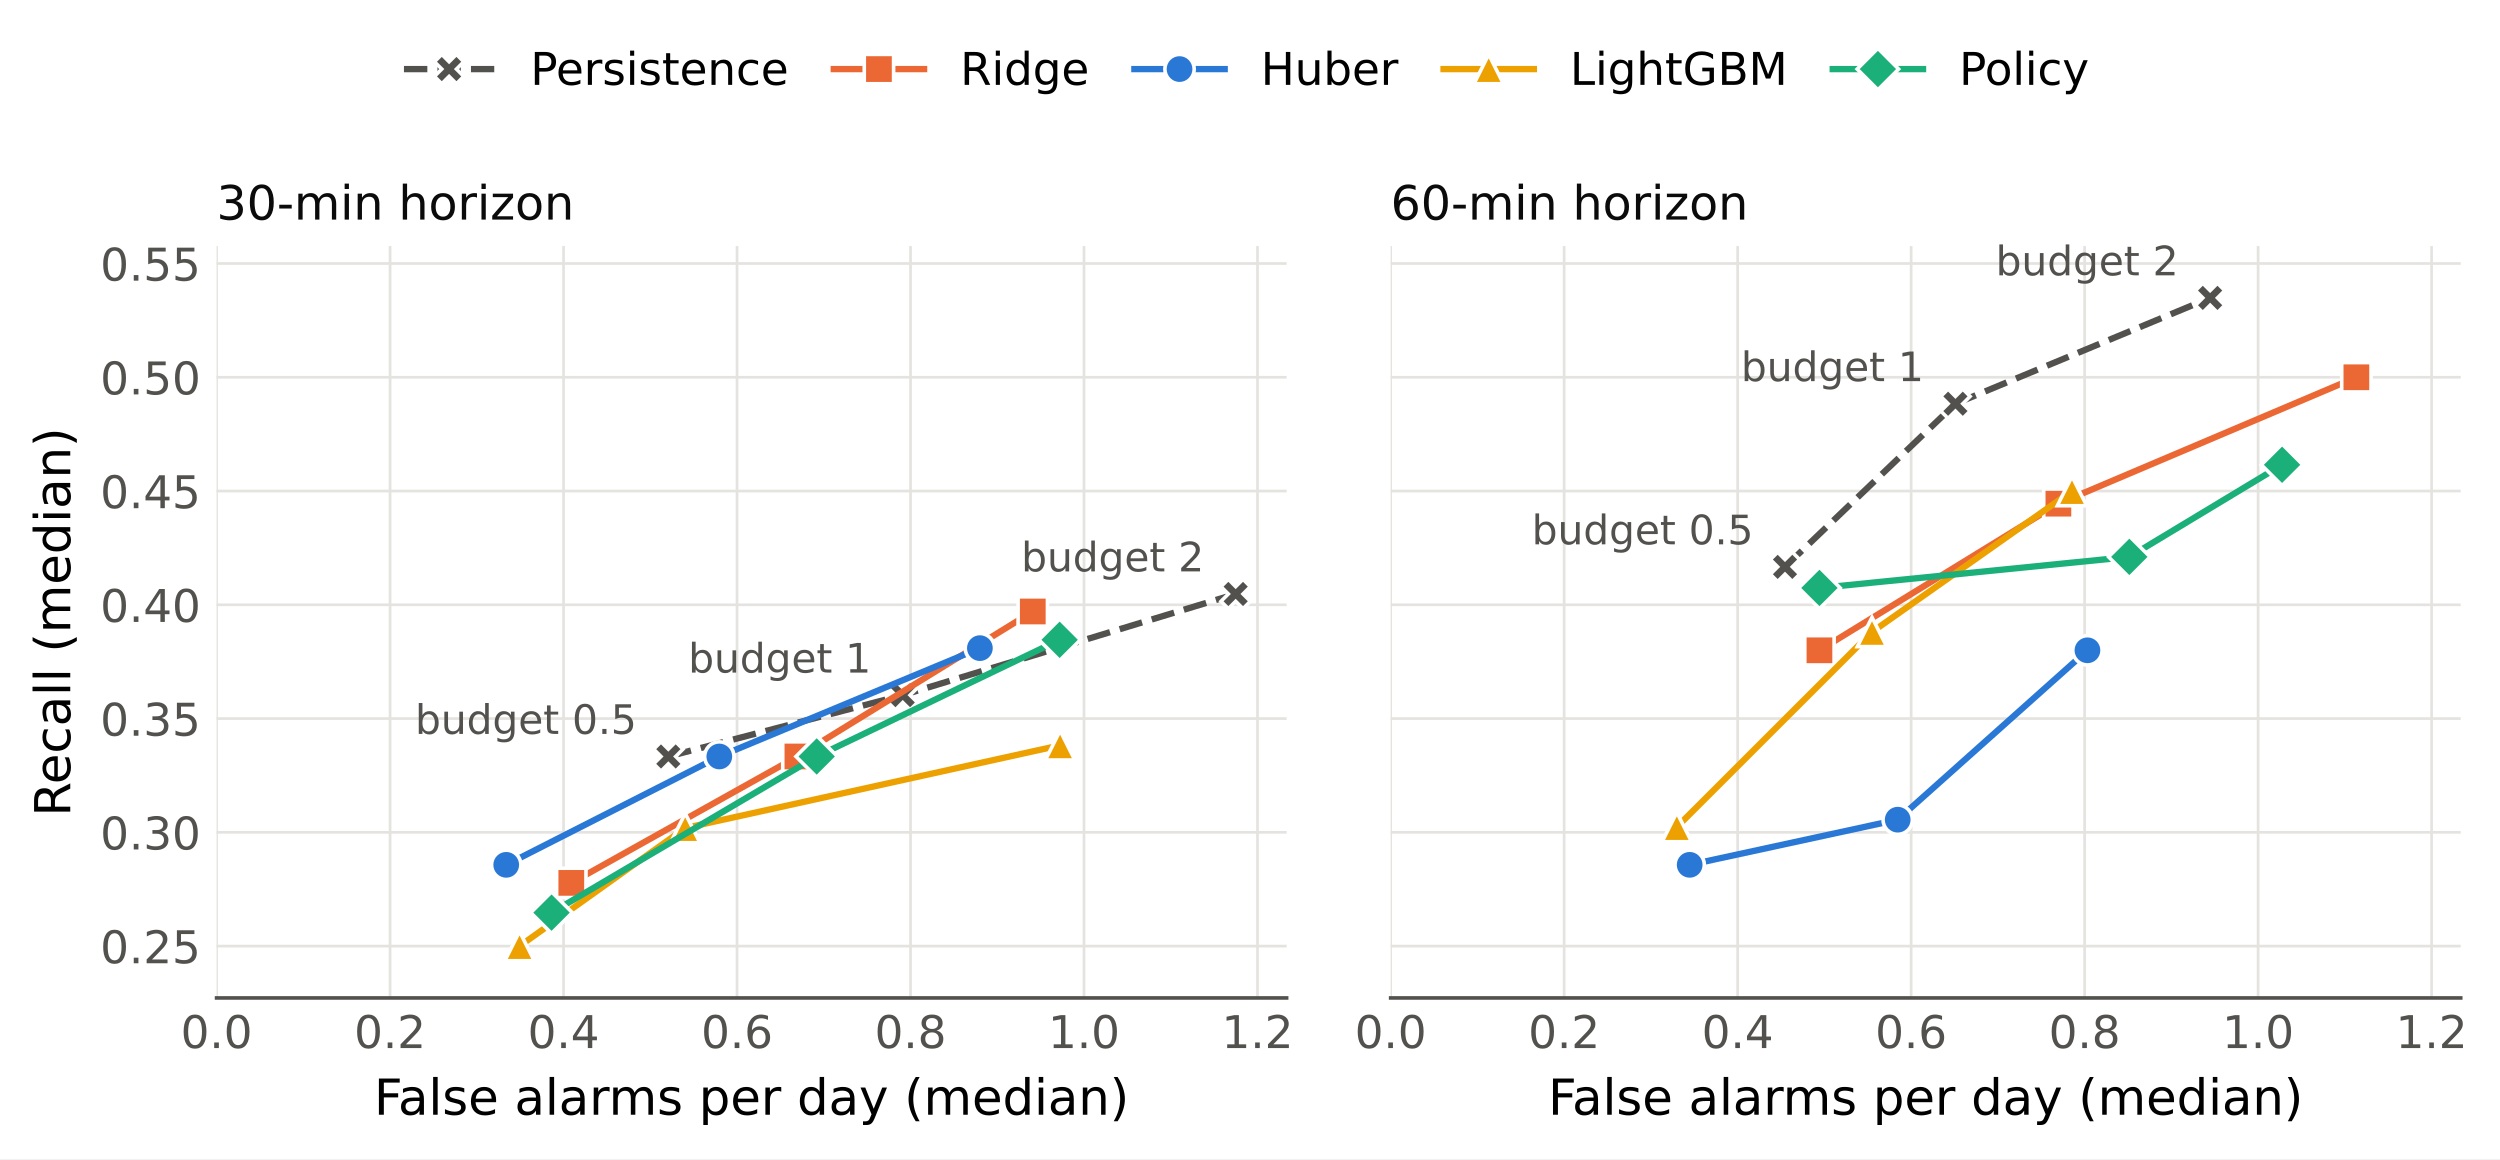
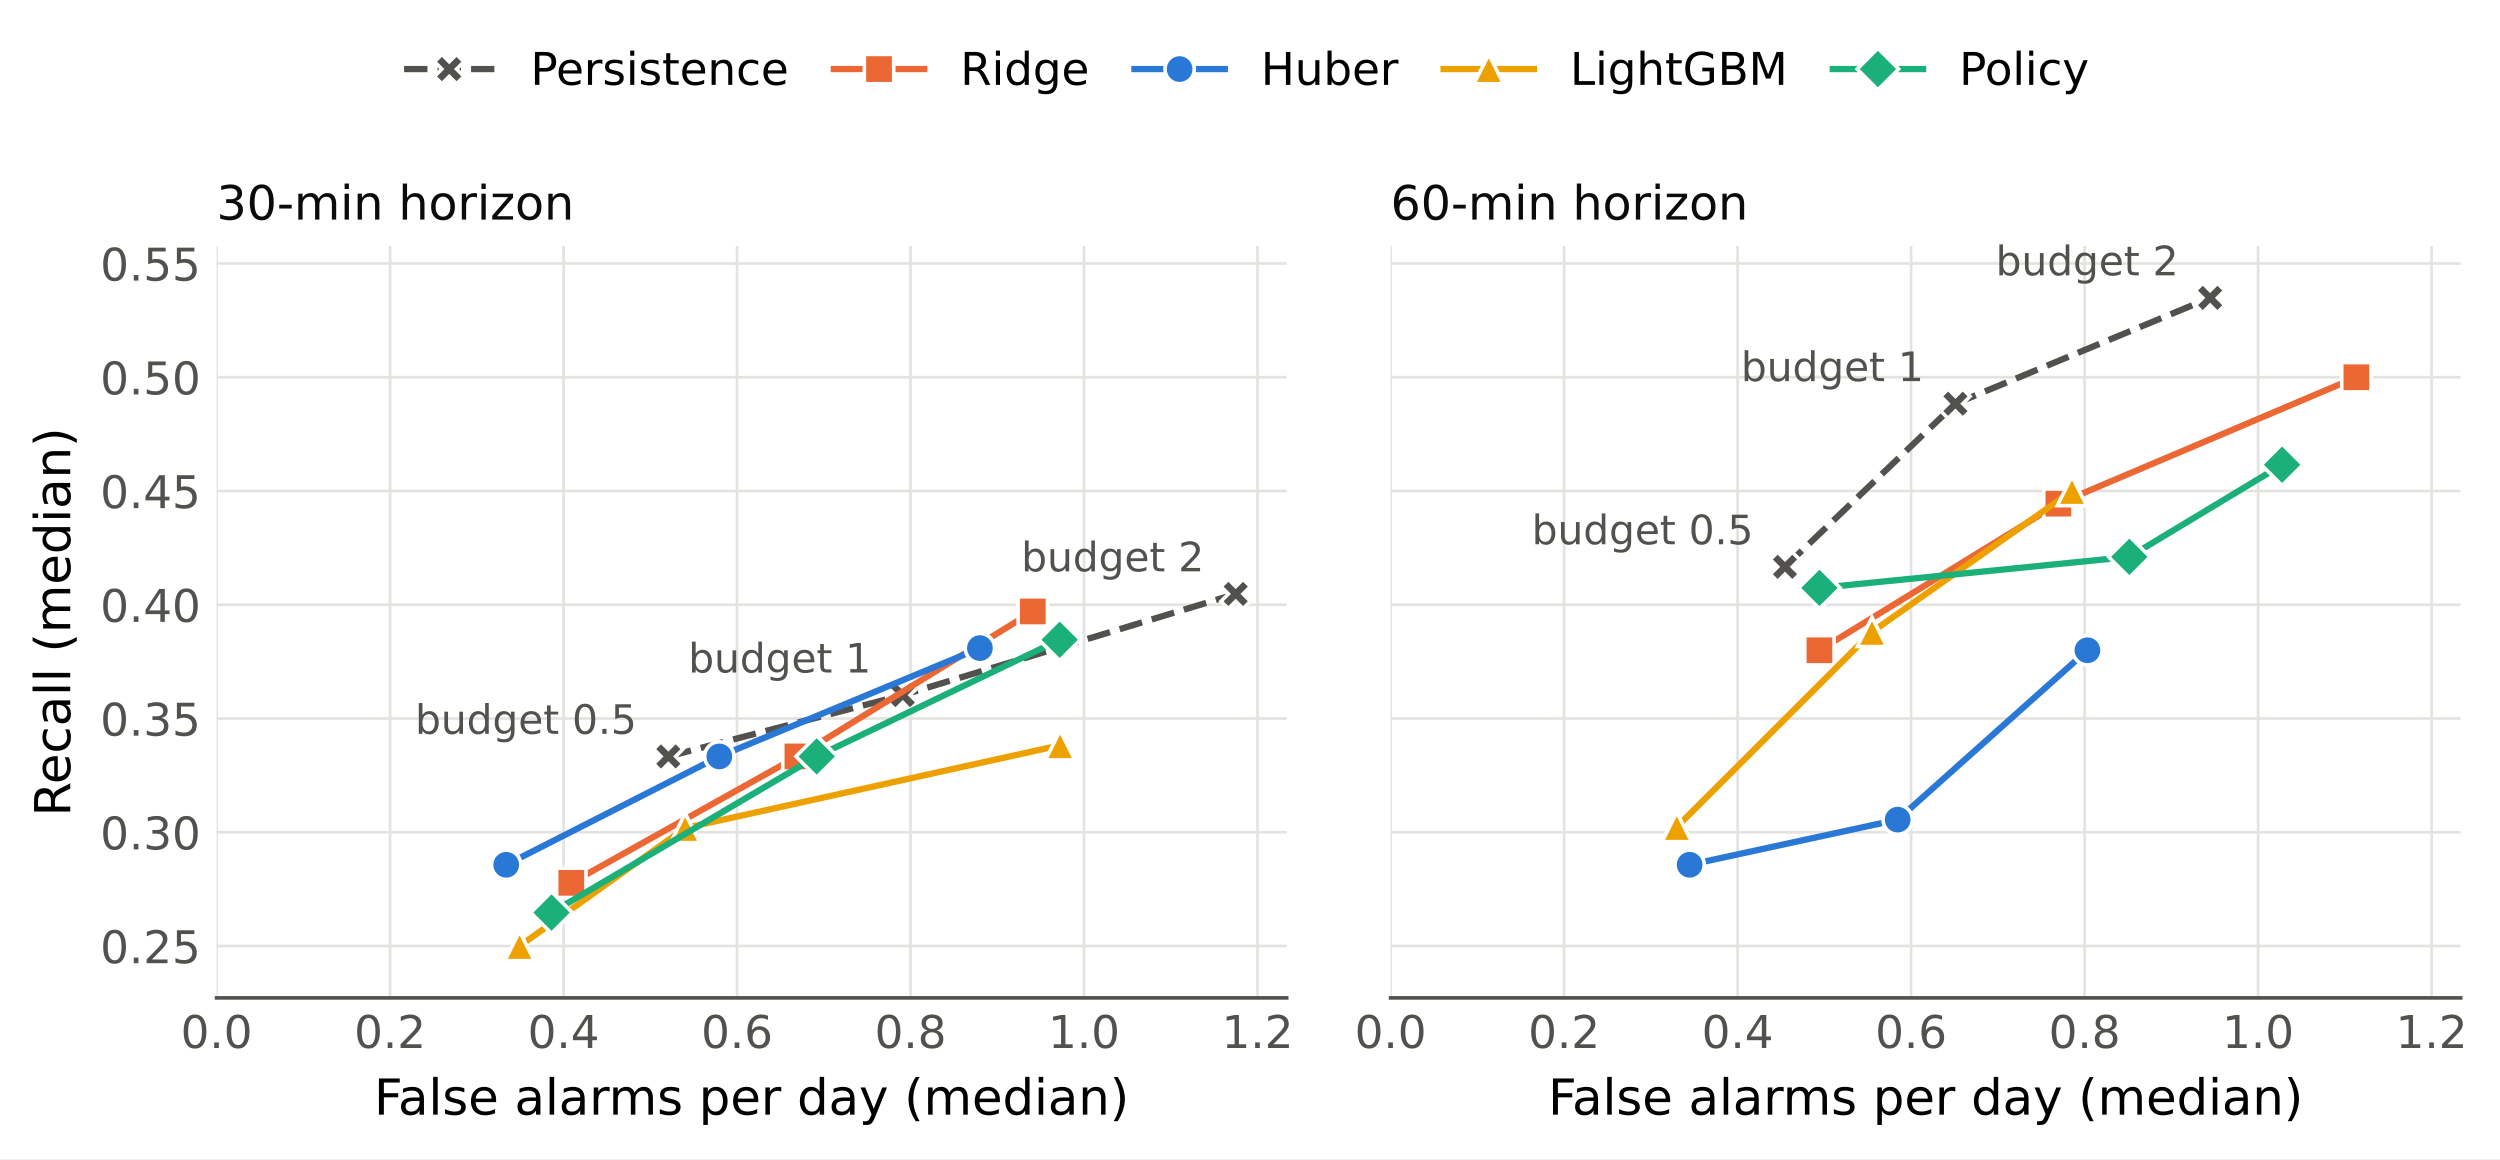
- <svg xmlns="http://www.w3.org/2000/svg" xmlns:xlink="http://www.w3.org/1999/xlink" width="553.687pt" height="256.721pt" viewBox="0 0 553.687 256.721" version="1.1">
+ <svg xmlns="http://www.w3.org/2000/svg" xmlns:xlink="http://www.w3.org/1999/xlink" width="553.719pt" height="256.72pt" viewBox="0 0 553.719 256.72" version="1.1">
  <defs>
    <style type="text/css">*{stroke-linejoin: round; stroke-linecap: butt}</style>
  </defs>
  <g id="figure_1">
    <g id="patch_1">
-       <path d="M 0 256.721  L 553.687 256.721  L 553.687 0  L 0 0  z " style="fill: #ffffff" />
+       <path d="M 0 256.72  L 553.719 256.72  L 553.719 0  L 0 0  z " style="fill: #ffffff" />
    </g>
    <g id="axes_1">
      <g id="patch_2">
-         <path d="M 47.966 221.02  L 284.956 221.02  L 284.956 54.492  L 47.966 54.492  z " style="fill: #ffffff" />
+         <path d="M 47.966 221.019  L 284.981 221.019  L 284.981 54.492  L 47.966 54.492  z " style="fill: #ffffff" />
      </g>
      <g id="matplotlib.axis_1">
        <g id="xtick_1">
          <g id="line2d_1">
-             <path d="M 47.966 221.02  L 47.966 54.492  " clip-path="url(#p049755636b)" style="fill: none; stroke: #e4e3df; stroke-width: 0.6; stroke-linecap: square" />
+             <path d="M 47.966 221.019  L 47.966 54.492  " clip-path="url(#pfdb85281af)" style="fill: none; stroke: #e4e3df; stroke-width: 0.6; stroke-linecap: square" />
          </g>
          <g id="line2d_2" />
          <g id="text_1">
-             <text style="font-size: 10px; font-family: 'DejaVu Sans'; text-anchor: middle; fill: #52514e" x="47.966" y="232.118" transform="rotate(-0 47.96648 232.1177)">0.0</text>
+             <text style="font-size: 10px; font-family: 'DejaVu Sans'; text-anchor: middle; fill: #52514e" x="47.966" y="232.116" transform="rotate(-0 47.96648 232.1163)">0.0</text>
          </g>
        </g>
        <g id="xtick_2">
          <g id="line2d_3">
-             <path d="M 86.39 221.02  L 86.39 54.492  " clip-path="url(#p049755636b)" style="fill: none; stroke: #e4e3df; stroke-width: 0.6; stroke-linecap: square" />
+             <path d="M 86.394 221.019  L 86.394 54.492  " clip-path="url(#pfdb85281af)" style="fill: none; stroke: #e4e3df; stroke-width: 0.6; stroke-linecap: square" />
          </g>
          <g id="line2d_4" />
          <g id="text_2">
-             <text style="font-size: 10px; font-family: 'DejaVu Sans'; text-anchor: middle; fill: #52514e" x="86.39" y="232.118" transform="rotate(-0 86.38969 232.1177)">0.2</text>
+             <text style="font-size: 10px; font-family: 'DejaVu Sans'; text-anchor: middle; fill: #52514e" x="86.394" y="232.116" transform="rotate(-0 86.39368 232.1163)">0.2</text>
          </g>
        </g>
        <g id="xtick_3">
          <g id="line2d_5">
-             <path d="M 124.813 221.02  L 124.813 54.492  " clip-path="url(#p049755636b)" style="fill: none; stroke: #e4e3df; stroke-width: 0.6; stroke-linecap: square" />
+             <path d="M 124.821 221.019  L 124.821 54.492  " clip-path="url(#pfdb85281af)" style="fill: none; stroke: #e4e3df; stroke-width: 0.6; stroke-linecap: square" />
          </g>
          <g id="line2d_6" />
          <g id="text_3">
-             <text style="font-size: 10px; font-family: 'DejaVu Sans'; text-anchor: middle; fill: #52514e" x="124.813" y="232.118" transform="rotate(-0 124.8129 232.1177)">0.4</text>
+             <text style="font-size: 10px; font-family: 'DejaVu Sans'; text-anchor: middle; fill: #52514e" x="124.821" y="232.116" transform="rotate(-0 124.8209 232.1163)">0.4</text>
          </g>
        </g>
        <g id="xtick_4">
          <g id="line2d_7">
-             <path d="M 163.236 221.02  L 163.236 54.492  " clip-path="url(#p049755636b)" style="fill: none; stroke: #e4e3df; stroke-width: 0.6; stroke-linecap: square" />
+             <path d="M 163.248 221.019  L 163.248 54.492  " clip-path="url(#pfdb85281af)" style="fill: none; stroke: #e4e3df; stroke-width: 0.6; stroke-linecap: square" />
          </g>
          <g id="line2d_8" />
          <g id="text_4">
-             <text style="font-size: 10px; font-family: 'DejaVu Sans'; text-anchor: middle; fill: #52514e" x="163.236" y="232.118" transform="rotate(-0 163.2361 232.1177)">0.6</text>
+             <text style="font-size: 10px; font-family: 'DejaVu Sans'; text-anchor: middle; fill: #52514e" x="163.248" y="232.116" transform="rotate(-0 163.2481 232.1163)">0.6</text>
          </g>
        </g>
        <g id="xtick_5">
          <g id="line2d_9">
-             <path d="M 201.659 221.02  L 201.659 54.492  " clip-path="url(#p049755636b)" style="fill: none; stroke: #e4e3df; stroke-width: 0.6; stroke-linecap: square" />
+             <path d="M 201.675 221.019  L 201.675 54.492  " clip-path="url(#pfdb85281af)" style="fill: none; stroke: #e4e3df; stroke-width: 0.6; stroke-linecap: square" />
          </g>
          <g id="line2d_10" />
          <g id="text_5">
-             <text style="font-size: 10px; font-family: 'DejaVu Sans'; text-anchor: middle; fill: #52514e" x="201.659" y="232.118" transform="rotate(-0 201.6593 232.1177)">0.8</text>
+             <text style="font-size: 10px; font-family: 'DejaVu Sans'; text-anchor: middle; fill: #52514e" x="201.675" y="232.116" transform="rotate(-0 201.6753 232.1163)">0.8</text>
          </g>
        </g>
        <g id="xtick_6">
          <g id="line2d_11">
-             <path d="M 240.082 221.02  L 240.082 54.492  " clip-path="url(#p049755636b)" style="fill: none; stroke: #e4e3df; stroke-width: 0.6; stroke-linecap: square" />
+             <path d="M 240.102 221.019  L 240.102 54.492  " clip-path="url(#pfdb85281af)" style="fill: none; stroke: #e4e3df; stroke-width: 0.6; stroke-linecap: square" />
          </g>
          <g id="line2d_12" />
          <g id="text_6">
-             <text style="font-size: 10px; font-family: 'DejaVu Sans'; text-anchor: middle; fill: #52514e" x="240.082" y="232.118" transform="rotate(-0 240.0825 232.1177)">1.0</text>
+             <text style="font-size: 10px; font-family: 'DejaVu Sans'; text-anchor: middle; fill: #52514e" x="240.102" y="232.116" transform="rotate(-0 240.1025 232.1163)">1.0</text>
          </g>
        </g>
        <g id="xtick_7">
          <g id="line2d_13">
-             <path d="M 278.506 221.02  L 278.506 54.492  " clip-path="url(#p049755636b)" style="fill: none; stroke: #e4e3df; stroke-width: 0.6; stroke-linecap: square" />
+             <path d="M 278.53 221.019  L 278.53 54.492  " clip-path="url(#pfdb85281af)" style="fill: none; stroke: #e4e3df; stroke-width: 0.6; stroke-linecap: square" />
          </g>
          <g id="line2d_14" />
          <g id="text_7">
-             <text style="font-size: 10px; font-family: 'DejaVu Sans'; text-anchor: middle; fill: #52514e" x="278.506" y="232.118" transform="rotate(-0 278.5057 232.1177)">1.2</text>
+             <text style="font-size: 10px; font-family: 'DejaVu Sans'; text-anchor: middle; fill: #52514e" x="278.53" y="232.116" transform="rotate(-0 278.5297 232.1163)">1.2</text>
          </g>
        </g>
        <g id="text_8">
-           <text style="font-size: 11px; font-family: 'DejaVu Sans'; text-anchor: middle" x="166.461" y="246.878" transform="rotate(-0 166.4615 246.8783)">False alarms per day (median)</text>
+           <text style="font-size: 11px; font-family: 'DejaVu Sans'; text-anchor: middle" x="166.474" y="246.877" transform="rotate(-0 166.4738 246.877)">False alarms per day (median)</text>
        </g>
      </g>
      <g id="matplotlib.axis_2">
        <g id="ytick_1">
          <g id="line2d_15">
-             <path d="M 47.966 209.535  L 284.956 209.535  " clip-path="url(#p049755636b)" style="fill: none; stroke: #e4e3df; stroke-width: 0.6; stroke-linecap: square" />
+             <path d="M 47.966 209.534  L 284.981 209.534  " clip-path="url(#pfdb85281af)" style="fill: none; stroke: #e4e3df; stroke-width: 0.6; stroke-linecap: square" />
          </g>
          <g id="line2d_16" />
          <g id="text_9">
-             <text style="font-size: 10px; font-family: 'DejaVu Sans'; text-anchor: end; fill: #52514e" x="44.466" y="213.334" transform="rotate(-0 44.46648 213.3341)">0.25</text>
+             <text style="font-size: 10px; font-family: 'DejaVu Sans'; text-anchor: end; fill: #52514e" x="44.466" y="213.333" transform="rotate(-0 44.46648 213.3329)">0.25</text>
          </g>
        </g>
        <g id="ytick_2">
          <g id="line2d_17">
-             <path d="M 47.966 184.339  L 284.956 184.339  " clip-path="url(#p049755636b)" style="fill: none; stroke: #e4e3df; stroke-width: 0.6; stroke-linecap: square" />
+             <path d="M 47.966 184.338  L 284.981 184.338  " clip-path="url(#pfdb85281af)" style="fill: none; stroke: #e4e3df; stroke-width: 0.6; stroke-linecap: square" />
          </g>
          <g id="line2d_18" />
          <g id="text_10">
-             <text style="font-size: 10px; font-family: 'DejaVu Sans'; text-anchor: end; fill: #52514e" x="44.466" y="188.138" transform="rotate(-0 44.46648 188.1381)">0.30</text>
+             <text style="font-size: 10px; font-family: 'DejaVu Sans'; text-anchor: end; fill: #52514e" x="44.466" y="188.137" transform="rotate(-0 44.46648 188.137)">0.30</text>
          </g>
        </g>
        <g id="ytick_3">
          <g id="line2d_19">
-             <path d="M 47.966 159.143  L 284.956 159.143  " clip-path="url(#p049755636b)" style="fill: none; stroke: #e4e3df; stroke-width: 0.6; stroke-linecap: square" />
+             <path d="M 47.966 159.142  L 284.981 159.142  " clip-path="url(#pfdb85281af)" style="fill: none; stroke: #e4e3df; stroke-width: 0.6; stroke-linecap: square" />
          </g>
          <g id="line2d_20" />
          <g id="text_11">
-             <text style="font-size: 10px; font-family: 'DejaVu Sans'; text-anchor: end; fill: #52514e" x="44.466" y="162.942" transform="rotate(-0 44.46648 162.942)">0.35</text>
+             <text style="font-size: 10px; font-family: 'DejaVu Sans'; text-anchor: end; fill: #52514e" x="44.466" y="162.941" transform="rotate(-0 44.46648 162.9412)">0.35</text>
          </g>
        </g>
        <g id="ytick_4">
          <g id="line2d_21">
-             <path d="M 47.966 133.947  L 284.956 133.947  " clip-path="url(#p049755636b)" style="fill: none; stroke: #e4e3df; stroke-width: 0.6; stroke-linecap: square" />
+             <path d="M 47.966 133.947  L 284.981 133.947  " clip-path="url(#pfdb85281af)" style="fill: none; stroke: #e4e3df; stroke-width: 0.6; stroke-linecap: square" />
          </g>
          <g id="line2d_22" />
          <g id="text_12">
-             <text style="font-size: 10px; font-family: 'DejaVu Sans'; text-anchor: end; fill: #52514e" x="44.466" y="137.746" transform="rotate(-0 44.46648 137.746)">0.40</text>
+             <text style="font-size: 10px; font-family: 'DejaVu Sans'; text-anchor: end; fill: #52514e" x="44.466" y="137.745" transform="rotate(-0 44.46648 137.7453)">0.40</text>
          </g>
        </g>
        <g id="ytick_5">
          <g id="line2d_23">
-             <path d="M 47.966 108.751  L 284.956 108.751  " clip-path="url(#p049755636b)" style="fill: none; stroke: #e4e3df; stroke-width: 0.6; stroke-linecap: square" />
+             <path d="M 47.966 108.751  L 284.981 108.751  " clip-path="url(#pfdb85281af)" style="fill: none; stroke: #e4e3df; stroke-width: 0.6; stroke-linecap: square" />
          </g>
          <g id="line2d_24" />
          <g id="text_13">
-             <text style="font-size: 10px; font-family: 'DejaVu Sans'; text-anchor: end; fill: #52514e" x="44.466" y="112.55" transform="rotate(-0 44.46648 112.5499)">0.45</text>
+             <text style="font-size: 10px; font-family: 'DejaVu Sans'; text-anchor: end; fill: #52514e" x="44.466" y="112.549" transform="rotate(-0 44.46648 112.5495)">0.45</text>
          </g>
        </g>
        <g id="ytick_6">
          <g id="line2d_25">
-             <path d="M 47.966 83.555  L 284.956 83.555  " clip-path="url(#p049755636b)" style="fill: none; stroke: #e4e3df; stroke-width: 0.6; stroke-linecap: square" />
+             <path d="M 47.966 83.555  L 284.981 83.555  " clip-path="url(#pfdb85281af)" style="fill: none; stroke: #e4e3df; stroke-width: 0.6; stroke-linecap: square" />
          </g>
          <g id="line2d_26" />
          <g id="text_14">
-             <text style="font-size: 10px; font-family: 'DejaVu Sans'; text-anchor: end; fill: #52514e" x="44.466" y="87.354" transform="rotate(-0 44.46648 87.35386)">0.50</text>
+             <text style="font-size: 10px; font-family: 'DejaVu Sans'; text-anchor: end; fill: #52514e" x="44.466" y="87.354" transform="rotate(-0 44.46648 87.35363)">0.50</text>
          </g>
        </g>
        <g id="ytick_7">
          <g id="line2d_27">
-             <path d="M 47.966 58.359  L 284.956 58.359  " clip-path="url(#p049755636b)" style="fill: none; stroke: #e4e3df; stroke-width: 0.6; stroke-linecap: square" />
+             <path d="M 47.966 58.359  L 284.981 58.359  " clip-path="url(#pfdb85281af)" style="fill: none; stroke: #e4e3df; stroke-width: 0.6; stroke-linecap: square" />
          </g>
          <g id="line2d_28" />
          <g id="text_15">
-             <text style="font-size: 10px; font-family: 'DejaVu Sans'; text-anchor: end; fill: #52514e" x="44.466" y="62.158" transform="rotate(-0 44.46648 62.15781)">0.55</text>
+             <text style="font-size: 10px; font-family: 'DejaVu Sans'; text-anchor: end; fill: #52514e" x="44.466" y="62.158" transform="rotate(-0 44.46648 62.15778)">0.55</text>
          </g>
        </g>
        <g id="text_16">
-           <text style="font-size: 11px; font-family: 'DejaVu Sans'; text-anchor: middle" x="15.558" y="137.756" transform="rotate(-90 15.55828 137.7558)">Recall (median)</text>
+           <text style="font-size: 11px; font-family: 'DejaVu Sans'; text-anchor: middle" x="15.558" y="137.755" transform="rotate(-90 15.55828 137.7552)">Recall (median)</text>
        </g>
      </g>
      <g id="patch_3">
-         <path d="M 47.966 221.02  L 284.956 221.02  " style="fill: none; stroke: #52514e; stroke-width: 0.8; stroke-linejoin: miter; stroke-linecap: square" />
+         <path d="M 47.966 221.019  L 284.981 221.019  " style="fill: none; stroke: #52514e; stroke-width: 0.8; stroke-linejoin: miter; stroke-linecap: square" />
      </g>
      <g id="line2d_29">
-         <path d="M 148.02 167.542  L 199.936 153.956  L 273.671 131.548  " clip-path="url(#p049755636b)" style="fill: none; stroke-dasharray: 5.18,2.24; stroke-dashoffset: 0; stroke: #52514e; stroke-width: 1.4" />
+         <path d="M 148.03 167.541  L 199.952 153.955  L 273.695 131.547  " clip-path="url(#pfdb85281af)" style="fill: none; stroke-dasharray: 5.18,2.24; stroke-dashoffset: 0; stroke: #52514e; stroke-width: 1.4" />
        <defs>
-           <path id="mf95f5d311c" d="M -1.625 3.25  L 0 1.625  L 1.625 3.25  L 3.25 1.625  L 1.625 0  L 3.25 -1.625  L 1.625 -3.25  L 0 -1.625  L -1.625 -3.25  L -3.25 -1.625  L -1.625 0  L -3.25 1.625  z " style="stroke: #ffffff; stroke-width: 0.8; stroke-linejoin: miter" />
+           <path id="m9f8bae4e1a" d="M -1.625 3.25  L 0 1.625  L 1.625 3.25  L 3.25 1.625  L 1.625 0  L 3.25 -1.625  L 1.625 -3.25  L 0 -1.625  L -1.625 -3.25  L -3.25 -1.625  L -1.625 0  L -3.25 1.625  z " style="stroke: #ffffff; stroke-width: 0.8; stroke-linejoin: miter" />
        </defs>
-         <g clip-path="url(#p049755636b)">
-           <use xlink:href="#mf95f5d311c" x="148.02" y="167.542" style="fill: #52514e; stroke: #ffffff; stroke-width: 0.8; stroke-linejoin: miter" />
-           <use xlink:href="#mf95f5d311c" x="199.936" y="153.956" style="fill: #52514e; stroke: #ffffff; stroke-width: 0.8; stroke-linejoin: miter" />
-           <use xlink:href="#mf95f5d311c" x="273.671" y="131.548" style="fill: #52514e; stroke: #ffffff; stroke-width: 0.8; stroke-linejoin: miter" />
+         <g clip-path="url(#pfdb85281af)">
+           <use xlink:href="#m9f8bae4e1a" x="148.03" y="167.541" style="fill: #52514e; stroke: #ffffff; stroke-width: 0.8; stroke-linejoin: miter" />
+           <use xlink:href="#m9f8bae4e1a" x="199.952" y="153.955" style="fill: #52514e; stroke: #ffffff; stroke-width: 0.8; stroke-linejoin: miter" />
+           <use xlink:href="#m9f8bae4e1a" x="273.695" y="131.547" style="fill: #52514e; stroke: #ffffff; stroke-width: 0.8; stroke-linejoin: miter" />
        </g>
      </g>
      <g id="text_17">
-         <text style="font-size: 9px; font-family: 'DejaVu Sans'; text-anchor: end; fill: #52514e" x="141.02" y="162.542" transform="rotate(-0 141.0198 162.5419)">budget 0.5</text>
+         <text style="font-size: 9px; font-family: 'DejaVu Sans'; text-anchor: end; fill: #52514e" x="141.03" y="162.541" transform="rotate(-0 141.0302 162.541)">budget 0.5</text>
      </g>
      <g id="text_18">
-         <text style="font-size: 9px; font-family: 'DejaVu Sans'; text-anchor: end; fill: #52514e" x="192.936" y="148.956" transform="rotate(-0 192.9359 148.9558)">budget 1</text>
+         <text style="font-size: 9px; font-family: 'DejaVu Sans'; text-anchor: end; fill: #52514e" x="192.952" y="148.955" transform="rotate(-0 192.9517 148.955)">budget 1</text>
      </g>
      <g id="text_19">
-         <text style="font-size: 9px; font-family: 'DejaVu Sans'; text-anchor: end; fill: #52514e" x="266.671" y="126.548" transform="rotate(-0 266.6712 126.5475)">budget 2</text>
+         <text style="font-size: 9px; font-family: 'DejaVu Sans'; text-anchor: end; fill: #52514e" x="266.695" y="126.547" transform="rotate(-0 266.6947 126.5469)">budget 2</text>
      </g>
      <g id="line2d_30">
-         <path d="M 126.528 195.537  L 176.605 167.542  L 228.736 135.429  " clip-path="url(#p049755636b)" style="fill: none; stroke: #eb6834; stroke-width: 1.4; stroke-linecap: square" />
+         <path d="M 126.536 195.536  L 176.618 167.541  L 228.755 135.429  " clip-path="url(#pfdb85281af)" style="fill: none; stroke: #eb6834; stroke-width: 1.4; stroke-linecap: square" />
        <defs>
-           <path id="m237cb8348b" d="M -3.25 3.25  L 3.25 3.25  L 3.25 -3.25  L -3.25 -3.25  z " style="stroke: #ffffff; stroke-width: 0.8; stroke-linejoin: miter" />
+           <path id="m63b1797c80" d="M -3.25 3.25  L 3.25 3.25  L 3.25 -3.25  L -3.25 -3.25  z " style="stroke: #ffffff; stroke-width: 0.8; stroke-linejoin: miter" />
        </defs>
-         <g clip-path="url(#p049755636b)">
-           <use xlink:href="#m237cb8348b" x="126.528" y="195.537" style="fill: #eb6834; stroke: #ffffff; stroke-width: 0.8; stroke-linejoin: miter" />
-           <use xlink:href="#m237cb8348b" x="176.605" y="167.542" style="fill: #eb6834; stroke: #ffffff; stroke-width: 0.8; stroke-linejoin: miter" />
-           <use xlink:href="#m237cb8348b" x="228.736" y="135.429" style="fill: #eb6834; stroke: #ffffff; stroke-width: 0.8; stroke-linejoin: miter" />
+         <g clip-path="url(#pfdb85281af)">
+           <use xlink:href="#m63b1797c80" x="126.536" y="195.536" style="fill: #eb6834; stroke: #ffffff; stroke-width: 0.8; stroke-linejoin: miter" />
+           <use xlink:href="#m63b1797c80" x="176.618" y="167.541" style="fill: #eb6834; stroke: #ffffff; stroke-width: 0.8; stroke-linejoin: miter" />
+           <use xlink:href="#m63b1797c80" x="228.755" y="135.429" style="fill: #eb6834; stroke: #ffffff; stroke-width: 0.8; stroke-linejoin: miter" />
        </g>
      </g>
      <g id="line2d_31">
-         <path d="M 112.114 191.538  L 159.311 167.542  L 217.021 143.546  " clip-path="url(#p049755636b)" style="fill: none; stroke: #2a78d6; stroke-width: 1.4; stroke-linecap: square" />
+         <path d="M 112.12 191.537  L 159.323 167.541  L 217.038 143.545  " clip-path="url(#pfdb85281af)" style="fill: none; stroke: #2a78d6; stroke-width: 1.4; stroke-linecap: square" />
        <defs>
-           <path id="mc1c5bbfdb6" d="M 0 3.25  C 0.862 3.25 1.689 2.908 2.298 2.298  C 2.908 1.689 3.25 0.862 3.25 0  C 3.25 -0.862 2.908 -1.689 2.298 -2.298  C 1.689 -2.908 0.862 -3.25 0 -3.25  C -0.862 -3.25 -1.689 -2.908 -2.298 -2.298  C -2.908 -1.689 -3.25 -0.862 -3.25 0  C -3.25 0.862 -2.908 1.689 -2.298 2.298  C -1.689 2.908 -0.862 3.25 0 3.25  z " style="stroke: #ffffff; stroke-width: 0.8" />
+           <path id="m2043c6c161" d="M 0 3.25  C 0.862 3.25 1.689 2.908 2.298 2.298  C 2.908 1.689 3.25 0.862 3.25 0  C 3.25 -0.862 2.908 -1.689 2.298 -2.298  C 1.689 -2.908 0.862 -3.25 0 -3.25  C -0.862 -3.25 -1.689 -2.908 -2.298 -2.298  C -2.908 -1.689 -3.25 -0.862 -3.25 0  C -3.25 0.862 -2.908 1.689 -2.298 2.298  C -1.689 2.908 -0.862 3.25 0 3.25  z " style="stroke: #ffffff; stroke-width: 0.8" />
        </defs>
-         <g clip-path="url(#p049755636b)">
-           <use xlink:href="#mc1c5bbfdb6" x="112.114" y="191.538" style="fill: #2a78d6; stroke: #ffffff; stroke-width: 0.8" />
-           <use xlink:href="#mc1c5bbfdb6" x="159.311" y="167.542" style="fill: #2a78d6; stroke: #ffffff; stroke-width: 0.8" />
-           <use xlink:href="#mc1c5bbfdb6" x="217.021" y="143.546" style="fill: #2a78d6; stroke: #ffffff; stroke-width: 0.8" />
+         <g clip-path="url(#pfdb85281af)">
+           <use xlink:href="#m2043c6c161" x="112.12" y="191.537" style="fill: #2a78d6; stroke: #ffffff; stroke-width: 0.8" />
+           <use xlink:href="#m2043c6c161" x="159.323" y="167.541" style="fill: #2a78d6; stroke: #ffffff; stroke-width: 0.8" />
+           <use xlink:href="#m2043c6c161" x="217.038" y="143.545" style="fill: #2a78d6; stroke: #ffffff; stroke-width: 0.8" />
        </g>
      </g>
      <g id="line2d_32">
-         <path d="M 115.067 209.535  L 151.758 183.388  L 234.785 165.072  " clip-path="url(#p049755636b)" style="fill: none; stroke: #eda100; stroke-width: 1.4; stroke-linecap: square" />
+         <path d="M 115.074 209.534  L 151.769 183.387  L 234.805 165.071  " clip-path="url(#pfdb85281af)" style="fill: none; stroke: #eda100; stroke-width: 1.4; stroke-linecap: square" />
        <defs>
-           <path id="m7079829d49" d="M 0 -3.25  L -3.25 3.25  L 3.25 3.25  z " style="stroke: #ffffff; stroke-width: 0.8; stroke-linejoin: miter" />
+           <path id="me11440689a" d="M 0 -3.25  L -3.25 3.25  L 3.25 3.25  z " style="stroke: #ffffff; stroke-width: 0.8; stroke-linejoin: miter" />
        </defs>
-         <g clip-path="url(#p049755636b)">
-           <use xlink:href="#m7079829d49" x="115.067" y="209.535" style="fill: #eda100; stroke: #ffffff; stroke-width: 0.8; stroke-linejoin: miter" />
-           <use xlink:href="#m7079829d49" x="151.758" y="183.388" style="fill: #eda100; stroke: #ffffff; stroke-width: 0.8; stroke-linejoin: miter" />
-           <use xlink:href="#m7079829d49" x="234.785" y="165.072" style="fill: #eda100; stroke: #ffffff; stroke-width: 0.8; stroke-linejoin: miter" />
+         <g clip-path="url(#pfdb85281af)">
+           <use xlink:href="#me11440689a" x="115.074" y="209.534" style="fill: #eda100; stroke: #ffffff; stroke-width: 0.8; stroke-linejoin: miter" />
+           <use xlink:href="#me11440689a" x="151.769" y="183.387" style="fill: #eda100; stroke: #ffffff; stroke-width: 0.8; stroke-linejoin: miter" />
+           <use xlink:href="#me11440689a" x="234.805" y="165.071" style="fill: #eda100; stroke: #ffffff; stroke-width: 0.8; stroke-linejoin: miter" />
        </g>
      </g>
      <g id="line2d_33">
-         <path d="M 122.153 202.125  L 180.875 167.542  L 234.682 141.7  " clip-path="url(#p049755636b)" style="fill: none; stroke: #1baf7a; stroke-width: 1.4; stroke-linecap: square" />
+         <path d="M 122.16 202.124  L 180.889 167.541  L 234.702 141.699  " clip-path="url(#pfdb85281af)" style="fill: none; stroke: #1baf7a; stroke-width: 1.4; stroke-linecap: square" />
        <defs>
-           <path id="m6377434809" d="M 0 4.596  L 4.596 0  L 0 -4.596  L -4.596 0  z " style="stroke: #ffffff; stroke-width: 0.8; stroke-linejoin: miter" />
+           <path id="m196ce6ebdb" d="M -0 4.596  L 4.596 0  L 0 -4.596  L -4.596 -0  z " style="stroke: #ffffff; stroke-width: 0.8; stroke-linejoin: miter" />
        </defs>
-         <g clip-path="url(#p049755636b)">
-           <use xlink:href="#m6377434809" x="122.153" y="202.125" style="fill: #1baf7a; stroke: #ffffff; stroke-width: 0.8; stroke-linejoin: miter" />
-           <use xlink:href="#m6377434809" x="180.875" y="167.542" style="fill: #1baf7a; stroke: #ffffff; stroke-width: 0.8; stroke-linejoin: miter" />
-           <use xlink:href="#m6377434809" x="234.682" y="141.7" style="fill: #1baf7a; stroke: #ffffff; stroke-width: 0.8; stroke-linejoin: miter" />
+         <g clip-path="url(#pfdb85281af)">
+           <use xlink:href="#m196ce6ebdb" x="122.16" y="202.124" style="fill: #1baf7a; stroke: #ffffff; stroke-width: 0.8; stroke-linejoin: miter" />
+           <use xlink:href="#m196ce6ebdb" x="180.889" y="167.541" style="fill: #1baf7a; stroke: #ffffff; stroke-width: 0.8; stroke-linejoin: miter" />
+           <use xlink:href="#m196ce6ebdb" x="234.702" y="141.699" style="fill: #1baf7a; stroke: #ffffff; stroke-width: 0.8; stroke-linejoin: miter" />
        </g>
      </g>
      <g id="text_20">
-         <text style="font-size: 10.5px; font-family: 'DejaVu Sans'; text-anchor: start; fill: #0b0b0b" x="47.966" y="48.639" transform="rotate(-0 47.96648 48.63865)">30-min horizon</text>
+         <text style="font-size: 10.5px; font-family: 'DejaVu Sans'; text-anchor: start; fill: #0b0b0b" x="47.966" y="48.639" transform="rotate(-0 47.96648 48.63868)">30-min horizon</text>
      </g>
    </g>
    <g id="axes_2">
      <g id="patch_4">
-         <path d="M 307.996 221.02  L 544.986 221.02  L 544.986 54.492  L 307.996 54.492  z " style="fill: #ffffff" />
+         <path d="M 308.004 221.019  L 545.019 221.019  L 545.019 54.492  L 308.004 54.492  z " style="fill: #ffffff" />
      </g>
      <g id="matplotlib.axis_3">
        <g id="xtick_8">
          <g id="line2d_34">
-             <path d="M 307.996 221.02  L 307.996 54.492  " clip-path="url(#p03da993e71)" style="fill: none; stroke: #e4e3df; stroke-width: 0.6; stroke-linecap: square" />
+             <path d="M 308.004 221.019  L 308.004 54.492  " clip-path="url(#pfdcd26db7a)" style="fill: none; stroke: #e4e3df; stroke-width: 0.6; stroke-linecap: square" />
          </g>
          <g id="line2d_35" />
          <g id="text_21">
-             <text style="font-size: 10px; font-family: 'DejaVu Sans'; text-anchor: middle; fill: #52514e" x="307.996" y="232.118" transform="rotate(-0 307.9965 232.1177)">0.0</text>
+             <text style="font-size: 10px; font-family: 'DejaVu Sans'; text-anchor: middle; fill: #52514e" x="308.004" y="232.116" transform="rotate(-0 308.0043 232.1163)">0.0</text>
          </g>
        </g>
        <g id="xtick_9">
          <g id="line2d_36">
-             <path d="M 346.42 221.02  L 346.42 54.492  " clip-path="url(#p03da993e71)" style="fill: none; stroke: #e4e3df; stroke-width: 0.6; stroke-linecap: square" />
+             <path d="M 346.431 221.019  L 346.431 54.492  " clip-path="url(#pfdcd26db7a)" style="fill: none; stroke: #e4e3df; stroke-width: 0.6; stroke-linecap: square" />
          </g>
          <g id="line2d_37" />
          <g id="text_22">
-             <text style="font-size: 10px; font-family: 'DejaVu Sans'; text-anchor: middle; fill: #52514e" x="346.42" y="232.118" transform="rotate(-0 346.4197 232.1177)">0.2</text>
+             <text style="font-size: 10px; font-family: 'DejaVu Sans'; text-anchor: middle; fill: #52514e" x="346.431" y="232.116" transform="rotate(-0 346.4315 232.1163)">0.2</text>
          </g>
        </g>
        <g id="xtick_10">
          <g id="line2d_38">
-             <path d="M 384.843 221.02  L 384.843 54.492  " clip-path="url(#p03da993e71)" style="fill: none; stroke: #e4e3df; stroke-width: 0.6; stroke-linecap: square" />
+             <path d="M 384.859 221.019  L 384.859 54.492  " clip-path="url(#pfdcd26db7a)" style="fill: none; stroke: #e4e3df; stroke-width: 0.6; stroke-linecap: square" />
          </g>
          <g id="line2d_39" />
          <g id="text_23">
-             <text style="font-size: 10px; font-family: 'DejaVu Sans'; text-anchor: middle; fill: #52514e" x="384.843" y="232.118" transform="rotate(-0 384.8429 232.1177)">0.4</text>
+             <text style="font-size: 10px; font-family: 'DejaVu Sans'; text-anchor: middle; fill: #52514e" x="384.859" y="232.116" transform="rotate(-0 384.8587 232.1163)">0.4</text>
          </g>
        </g>
        <g id="xtick_11">
          <g id="line2d_40">
-             <path d="M 423.266 221.02  L 423.266 54.492  " clip-path="url(#p03da993e71)" style="fill: none; stroke: #e4e3df; stroke-width: 0.6; stroke-linecap: square" />
+             <path d="M 423.286 221.019  L 423.286 54.492  " clip-path="url(#pfdcd26db7a)" style="fill: none; stroke: #e4e3df; stroke-width: 0.6; stroke-linecap: square" />
          </g>
          <g id="line2d_41" />
          <g id="text_24">
-             <text style="font-size: 10px; font-family: 'DejaVu Sans'; text-anchor: middle; fill: #52514e" x="423.266" y="232.118" transform="rotate(-0 423.2661 232.1177)">0.6</text>
+             <text style="font-size: 10px; font-family: 'DejaVu Sans'; text-anchor: middle; fill: #52514e" x="423.286" y="232.116" transform="rotate(-0 423.2859 232.1163)">0.6</text>
          </g>
        </g>
        <g id="xtick_12">
          <g id="line2d_42">
-             <path d="M 461.689 221.02  L 461.689 54.492  " clip-path="url(#p03da993e71)" style="fill: none; stroke: #e4e3df; stroke-width: 0.6; stroke-linecap: square" />
+             <path d="M 461.713 221.019  L 461.713 54.492  " clip-path="url(#pfdcd26db7a)" style="fill: none; stroke: #e4e3df; stroke-width: 0.6; stroke-linecap: square" />
          </g>
          <g id="line2d_43" />
          <g id="text_25">
-             <text style="font-size: 10px; font-family: 'DejaVu Sans'; text-anchor: middle; fill: #52514e" x="461.689" y="232.118" transform="rotate(-0 461.6893 232.1177)">0.8</text>
+             <text style="font-size: 10px; font-family: 'DejaVu Sans'; text-anchor: middle; fill: #52514e" x="461.713" y="232.116" transform="rotate(-0 461.7131 232.1163)">0.8</text>
          </g>
        </g>
        <g id="xtick_13">
          <g id="line2d_44">
-             <path d="M 500.112 221.02  L 500.112 54.492  " clip-path="url(#p03da993e71)" style="fill: none; stroke: #e4e3df; stroke-width: 0.6; stroke-linecap: square" />
+             <path d="M 500.14 221.019  L 500.14 54.492  " clip-path="url(#pfdcd26db7a)" style="fill: none; stroke: #e4e3df; stroke-width: 0.6; stroke-linecap: square" />
          </g>
          <g id="line2d_45" />
          <g id="text_26">
-             <text style="font-size: 10px; font-family: 'DejaVu Sans'; text-anchor: middle; fill: #52514e" x="500.112" y="232.118" transform="rotate(-0 500.1125 232.1177)">1.0</text>
+             <text style="font-size: 10px; font-family: 'DejaVu Sans'; text-anchor: middle; fill: #52514e" x="500.14" y="232.116" transform="rotate(-0 500.1403 232.1163)">1.0</text>
          </g>
        </g>
        <g id="xtick_14">
          <g id="line2d_46">
-             <path d="M 538.536 221.02  L 538.536 54.492  " clip-path="url(#p03da993e71)" style="fill: none; stroke: #e4e3df; stroke-width: 0.6; stroke-linecap: square" />
+             <path d="M 538.567 221.019  L 538.567 54.492  " clip-path="url(#pfdcd26db7a)" style="fill: none; stroke: #e4e3df; stroke-width: 0.6; stroke-linecap: square" />
          </g>
          <g id="line2d_47" />
          <g id="text_27">
-             <text style="font-size: 10px; font-family: 'DejaVu Sans'; text-anchor: middle; fill: #52514e" x="538.536" y="232.118" transform="rotate(-0 538.5357 232.1177)">1.2</text>
+             <text style="font-size: 10px; font-family: 'DejaVu Sans'; text-anchor: middle; fill: #52514e" x="538.567" y="232.116" transform="rotate(-0 538.5675 232.1163)">1.2</text>
          </g>
        </g>
        <g id="text_28">
-           <text style="font-size: 11px; font-family: 'DejaVu Sans'; text-anchor: middle" x="426.491" y="246.878" transform="rotate(-0 426.4915 246.8783)">False alarms per day (median)</text>
+           <text style="font-size: 11px; font-family: 'DejaVu Sans'; text-anchor: middle" x="426.512" y="246.877" transform="rotate(-0 426.5116 246.877)">False alarms per day (median)</text>
        </g>
      </g>
      <g id="matplotlib.axis_4">
        <g id="ytick_8">
          <g id="line2d_48">
-             <path d="M 307.996 209.535  L 544.986 209.535  " clip-path="url(#p03da993e71)" style="fill: none; stroke: #e4e3df; stroke-width: 0.6; stroke-linecap: square" />
+             <path d="M 308.004 209.534  L 545.019 209.534  " clip-path="url(#pfdcd26db7a)" style="fill: none; stroke: #e4e3df; stroke-width: 0.6; stroke-linecap: square" />
          </g>
          <g id="line2d_49" />
        </g>
        <g id="ytick_9">
          <g id="line2d_50">
-             <path d="M 307.996 184.339  L 544.986 184.339  " clip-path="url(#p03da993e71)" style="fill: none; stroke: #e4e3df; stroke-width: 0.6; stroke-linecap: square" />
+             <path d="M 308.004 184.338  L 545.019 184.338  " clip-path="url(#pfdcd26db7a)" style="fill: none; stroke: #e4e3df; stroke-width: 0.6; stroke-linecap: square" />
          </g>
          <g id="line2d_51" />
        </g>
        <g id="ytick_10">
          <g id="line2d_52">
-             <path d="M 307.996 159.143  L 544.986 159.143  " clip-path="url(#p03da993e71)" style="fill: none; stroke: #e4e3df; stroke-width: 0.6; stroke-linecap: square" />
+             <path d="M 308.004 159.142  L 545.019 159.142  " clip-path="url(#pfdcd26db7a)" style="fill: none; stroke: #e4e3df; stroke-width: 0.6; stroke-linecap: square" />
          </g>
          <g id="line2d_53" />
        </g>
        <g id="ytick_11">
          <g id="line2d_54">
-             <path d="M 307.996 133.947  L 544.986 133.947  " clip-path="url(#p03da993e71)" style="fill: none; stroke: #e4e3df; stroke-width: 0.6; stroke-linecap: square" />
+             <path d="M 308.004 133.947  L 545.019 133.947  " clip-path="url(#pfdcd26db7a)" style="fill: none; stroke: #e4e3df; stroke-width: 0.6; stroke-linecap: square" />
          </g>
          <g id="line2d_55" />
        </g>
        <g id="ytick_12">
          <g id="line2d_56">
-             <path d="M 307.996 108.751  L 544.986 108.751  " clip-path="url(#p03da993e71)" style="fill: none; stroke: #e4e3df; stroke-width: 0.6; stroke-linecap: square" />
+             <path d="M 308.004 108.751  L 545.019 108.751  " clip-path="url(#pfdcd26db7a)" style="fill: none; stroke: #e4e3df; stroke-width: 0.6; stroke-linecap: square" />
          </g>
          <g id="line2d_57" />
        </g>
        <g id="ytick_13">
          <g id="line2d_58">
-             <path d="M 307.996 83.555  L 544.986 83.555  " clip-path="url(#p03da993e71)" style="fill: none; stroke: #e4e3df; stroke-width: 0.6; stroke-linecap: square" />
+             <path d="M 308.004 83.555  L 545.019 83.555  " clip-path="url(#pfdcd26db7a)" style="fill: none; stroke: #e4e3df; stroke-width: 0.6; stroke-linecap: square" />
          </g>
          <g id="line2d_59" />
        </g>
        <g id="ytick_14">
          <g id="line2d_60">
-             <path d="M 307.996 58.359  L 544.986 58.359  " clip-path="url(#p03da993e71)" style="fill: none; stroke: #e4e3df; stroke-width: 0.6; stroke-linecap: square" />
+             <path d="M 308.004 58.359  L 545.019 58.359  " clip-path="url(#pfdcd26db7a)" style="fill: none; stroke: #e4e3df; stroke-width: 0.6; stroke-linecap: square" />
          </g>
          <g id="line2d_61" />
        </g>
      </g>
      <g id="patch_5">
-         <path d="M 307.996 221.02  L 544.986 221.02  " style="fill: none; stroke: #52514e; stroke-width: 0.8; stroke-linejoin: miter; stroke-linecap: square" />
+         <path d="M 308.004 221.019  L 545.019 221.019  " style="fill: none; stroke: #52514e; stroke-width: 0.8; stroke-linejoin: miter; stroke-linecap: square" />
      </g>
      <g id="line2d_62">
-         <path d="M 395.331 125.548  L 433.082 89.415  L 489.489 65.976  " clip-path="url(#p03da993e71)" style="fill: none; stroke-dasharray: 5.18,2.24; stroke-dashoffset: 0; stroke: #52514e; stroke-width: 1.4" />
-         <g clip-path="url(#p03da993e71)">
-           <use xlink:href="#mf95f5d311c" x="395.331" y="125.548" style="fill: #52514e; stroke: #ffffff; stroke-width: 0.8; stroke-linejoin: miter" />
-           <use xlink:href="#mf95f5d311c" x="433.082" y="89.415" style="fill: #52514e; stroke: #ffffff; stroke-width: 0.8; stroke-linejoin: miter" />
-           <use xlink:href="#mf95f5d311c" x="489.489" y="65.976" style="fill: #52514e; stroke: #ffffff; stroke-width: 0.8; stroke-linejoin: miter" />
+         <path d="M 395.348 125.548  L 433.103 89.414  L 489.516 65.976  " clip-path="url(#pfdcd26db7a)" style="fill: none; stroke-dasharray: 5.18,2.24; stroke-dashoffset: 0; stroke: #52514e; stroke-width: 1.4" />
+         <g clip-path="url(#pfdcd26db7a)">
+           <use xlink:href="#m9f8bae4e1a" x="395.348" y="125.548" style="fill: #52514e; stroke: #ffffff; stroke-width: 0.8; stroke-linejoin: miter" />
+           <use xlink:href="#m9f8bae4e1a" x="433.103" y="89.414" style="fill: #52514e; stroke: #ffffff; stroke-width: 0.8; stroke-linejoin: miter" />
+           <use xlink:href="#m9f8bae4e1a" x="489.516" y="65.976" style="fill: #52514e; stroke: #ffffff; stroke-width: 0.8; stroke-linejoin: miter" />
        </g>
      </g>
      <g id="text_29">
-         <text style="font-size: 9px; font-family: 'DejaVu Sans'; text-anchor: end; fill: #52514e" x="388.331" y="120.548" transform="rotate(-0 388.3311 120.5485)">budget 0.5</text>
+         <text style="font-size: 9px; font-family: 'DejaVu Sans'; text-anchor: end; fill: #52514e" x="388.348" y="120.548" transform="rotate(-0 388.348 120.5479)">budget 0.5</text>
      </g>
      <g id="text_30">
-         <text style="font-size: 9px; font-family: 'DejaVu Sans'; text-anchor: end; fill: #52514e" x="426.082" y="84.415" transform="rotate(-0 426.0818 84.41458)">budget 1</text>
+         <text style="font-size: 9px; font-family: 'DejaVu Sans'; text-anchor: end; fill: #52514e" x="426.103" y="84.414" transform="rotate(-0 426.1026 84.4143)">budget 1</text>
      </g>
      <g id="text_31">
-         <text style="font-size: 9px; font-family: 'DejaVu Sans'; text-anchor: end; fill: #52514e" x="482.489" y="60.976" transform="rotate(-0 482.4894 60.97639)">budget 2</text>
+         <text style="font-size: 9px; font-family: 'DejaVu Sans'; text-anchor: end; fill: #52514e" x="482.516" y="60.976" transform="rotate(-0 482.5161 60.9763)">budget 2</text>
      </g>
      <g id="line2d_63">
-         <path d="M 402.962 144.026  L 455.88 111.551  L 521.878 83.555  " clip-path="url(#p03da993e71)" style="fill: none; stroke: #eb6834; stroke-width: 1.4; stroke-linecap: square" />
-         <g clip-path="url(#p03da993e71)">
-           <use xlink:href="#m237cb8348b" x="402.962" y="144.026" style="fill: #eb6834; stroke: #ffffff; stroke-width: 0.8; stroke-linejoin: miter" />
-           <use xlink:href="#m237cb8348b" x="455.88" y="111.551" style="fill: #eb6834; stroke: #ffffff; stroke-width: 0.8; stroke-linejoin: miter" />
-           <use xlink:href="#m237cb8348b" x="521.878" y="83.555" style="fill: #eb6834; stroke: #ffffff; stroke-width: 0.8; stroke-linejoin: miter" />
+         <path d="M 402.98 144.025  L 455.903 111.55  L 521.908 83.555  " clip-path="url(#pfdcd26db7a)" style="fill: none; stroke: #eb6834; stroke-width: 1.4; stroke-linecap: square" />
+         <g clip-path="url(#pfdcd26db7a)">
+           <use xlink:href="#m63b1797c80" x="402.98" y="144.025" style="fill: #eb6834; stroke: #ffffff; stroke-width: 0.8; stroke-linejoin: miter" />
+           <use xlink:href="#m63b1797c80" x="455.903" y="111.55" style="fill: #eb6834; stroke: #ffffff; stroke-width: 0.8; stroke-linejoin: miter" />
+           <use xlink:href="#m63b1797c80" x="521.908" y="83.555" style="fill: #eb6834; stroke: #ffffff; stroke-width: 0.8; stroke-linejoin: miter" />
        </g>
      </g>
      <g id="line2d_64">
-         <path d="M 374.22 191.538  L 420.295 181.54  L 462.316 144.026  " clip-path="url(#p03da993e71)" style="fill: none; stroke: #2a78d6; stroke-width: 1.4; stroke-linecap: square" />
-         <g clip-path="url(#p03da993e71)">
-           <use xlink:href="#mc1c5bbfdb6" x="374.22" y="191.538" style="fill: #2a78d6; stroke: #ffffff; stroke-width: 0.8" />
-           <use xlink:href="#mc1c5bbfdb6" x="420.295" y="181.54" style="fill: #2a78d6; stroke: #ffffff; stroke-width: 0.8" />
-           <use xlink:href="#mc1c5bbfdb6" x="462.316" y="144.026" style="fill: #2a78d6; stroke: #ffffff; stroke-width: 0.8" />
+         <path d="M 374.234 191.537  L 420.314 181.539  L 462.34 144.025  " clip-path="url(#pfdcd26db7a)" style="fill: none; stroke: #2a78d6; stroke-width: 1.4; stroke-linecap: square" />
+         <g clip-path="url(#pfdcd26db7a)">
+           <use xlink:href="#m2043c6c161" x="374.234" y="191.537" style="fill: #2a78d6; stroke: #ffffff; stroke-width: 0.8" />
+           <use xlink:href="#m2043c6c161" x="420.314" y="181.539" style="fill: #2a78d6; stroke: #ffffff; stroke-width: 0.8" />
+           <use xlink:href="#m2043c6c161" x="462.34" y="144.025" style="fill: #2a78d6; stroke: #ffffff; stroke-width: 0.8" />
        </g>
      </g>
      <g id="line2d_65">
-         <path d="M 371.375 183.167  L 414.604 139.964  L 458.895 108.751  " clip-path="url(#p03da993e71)" style="fill: none; stroke: #eda100; stroke-width: 1.4; stroke-linecap: square" />
-         <g clip-path="url(#p03da993e71)">
-           <use xlink:href="#m7079829d49" x="371.375" y="183.167" style="fill: #eda100; stroke: #ffffff; stroke-width: 0.8; stroke-linejoin: miter" />
-           <use xlink:href="#m7079829d49" x="414.604" y="139.964" style="fill: #eda100; stroke: #ffffff; stroke-width: 0.8; stroke-linejoin: miter" />
-           <use xlink:href="#m7079829d49" x="458.895" y="108.751" style="fill: #eda100; stroke: #ffffff; stroke-width: 0.8; stroke-linejoin: miter" />
+         <path d="M 371.389 183.166  L 414.623 139.963  L 458.918 108.751  " clip-path="url(#pfdcd26db7a)" style="fill: none; stroke: #eda100; stroke-width: 1.4; stroke-linecap: square" />
+         <g clip-path="url(#pfdcd26db7a)">
+           <use xlink:href="#me11440689a" x="371.389" y="183.166" style="fill: #eda100; stroke: #ffffff; stroke-width: 0.8; stroke-linejoin: miter" />
+           <use xlink:href="#me11440689a" x="414.623" y="139.963" style="fill: #eda100; stroke: #ffffff; stroke-width: 0.8; stroke-linejoin: miter" />
+           <use xlink:href="#me11440689a" x="458.918" y="108.751" style="fill: #eda100; stroke: #ffffff; stroke-width: 0.8; stroke-linejoin: miter" />
        </g>
      </g>
      <g id="line2d_66">
-         <path d="M 402.962 130.214  L 471.588 123.338  L 505.425 102.937  " clip-path="url(#p03da993e71)" style="fill: none; stroke: #1baf7a; stroke-width: 1.4; stroke-linecap: square" />
-         <g clip-path="url(#p03da993e71)">
-           <use xlink:href="#m6377434809" x="402.962" y="130.214" style="fill: #1baf7a; stroke: #ffffff; stroke-width: 0.8; stroke-linejoin: miter" />
-           <use xlink:href="#m6377434809" x="471.588" y="123.338" style="fill: #1baf7a; stroke: #ffffff; stroke-width: 0.8; stroke-linejoin: miter" />
-           <use xlink:href="#m6377434809" x="505.425" y="102.937" style="fill: #1baf7a; stroke: #ffffff; stroke-width: 0.8; stroke-linejoin: miter" />
+         <path d="M 402.98 130.214  L 471.613 123.338  L 505.454 102.936  " clip-path="url(#pfdcd26db7a)" style="fill: none; stroke: #1baf7a; stroke-width: 1.4; stroke-linecap: square" />
+         <g clip-path="url(#pfdcd26db7a)">
+           <use xlink:href="#m196ce6ebdb" x="402.98" y="130.214" style="fill: #1baf7a; stroke: #ffffff; stroke-width: 0.8; stroke-linejoin: miter" />
+           <use xlink:href="#m196ce6ebdb" x="471.613" y="123.338" style="fill: #1baf7a; stroke: #ffffff; stroke-width: 0.8; stroke-linejoin: miter" />
+           <use xlink:href="#m196ce6ebdb" x="505.454" y="102.936" style="fill: #1baf7a; stroke: #ffffff; stroke-width: 0.8; stroke-linejoin: miter" />
        </g>
      </g>
      <g id="text_32">
-         <text style="font-size: 10.5px; font-family: 'DejaVu Sans'; text-anchor: start; fill: #0b0b0b" x="307.996" y="48.639" transform="rotate(-0 307.9965 48.63865)">60-min horizon</text>
+         <text style="font-size: 10.5px; font-family: 'DejaVu Sans'; text-anchor: start; fill: #0b0b0b" x="308.004" y="48.639" transform="rotate(-0 308.0043 48.63868)">60-min horizon</text>
      </g>
    </g>
    <g id="legend_1">
      <g id="line2d_67">
-         <path d="M 89.465 15.298  L 99.465 15.298  L 109.465 15.298  " style="fill: none; stroke-dasharray: 5.18,2.24; stroke-dashoffset: 0; stroke: #52514e; stroke-width: 1.4" />
+         <path d="M 89.497 15.298  L 99.497 15.298  L 109.497 15.298  " style="fill: none; stroke-dasharray: 5.18,2.24; stroke-dashoffset: 0; stroke: #52514e; stroke-width: 1.4" />
        <g>
-           <use xlink:href="#mf95f5d311c" x="99.465" y="15.298" style="fill: #52514e; stroke: #ffffff; stroke-width: 0.8; stroke-linejoin: miter" />
+           <use xlink:href="#m9f8bae4e1a" x="99.497" y="15.298" style="fill: #52514e; stroke: #ffffff; stroke-width: 0.8; stroke-linejoin: miter" />
        </g>
      </g>
      <g id="text_33">
-         <text style="font-size: 10px; font-family: 'DejaVu Sans'; text-anchor: start" x="117.465" y="18.798" transform="rotate(-0 117.4649 18.79844)">Persistence</text>
+         <text style="font-size: 10px; font-family: 'DejaVu Sans'; text-anchor: start" x="117.497" y="18.798" transform="rotate(-0 117.4973 18.79844)">Persistence</text>
      </g>
      <g id="line2d_68">
-         <path d="M 184.662 15.298  L 194.662 15.298  L 204.662 15.298  " style="fill: none; stroke: #eb6834; stroke-width: 1.4; stroke-linecap: square" />
+         <path d="M 184.694 15.298  L 194.694 15.298  L 204.694 15.298  " style="fill: none; stroke: #eb6834; stroke-width: 1.4; stroke-linecap: square" />
        <g>
-           <use xlink:href="#m237cb8348b" x="194.662" y="15.298" style="fill: #eb6834; stroke: #ffffff; stroke-width: 0.8; stroke-linejoin: miter" />
+           <use xlink:href="#m63b1797c80" x="194.694" y="15.298" style="fill: #eb6834; stroke: #ffffff; stroke-width: 0.8; stroke-linejoin: miter" />
        </g>
      </g>
      <g id="text_34">
-         <text style="font-size: 10px; font-family: 'DejaVu Sans'; text-anchor: start" x="212.662" y="18.798" transform="rotate(-0 212.6618 18.79844)">Ridge</text>
+         <text style="font-size: 10px; font-family: 'DejaVu Sans'; text-anchor: start" x="212.694" y="18.798" transform="rotate(-0 212.6942 18.79844)">Ridge</text>
      </g>
      <g id="line2d_69">
-         <path d="M 251.238 15.298  L 261.238 15.298  L 271.238 15.298  " style="fill: none; stroke: #2a78d6; stroke-width: 1.4; stroke-linecap: square" />
+         <path d="M 251.271 15.298  L 261.271 15.298  L 271.271 15.298  " style="fill: none; stroke: #2a78d6; stroke-width: 1.4; stroke-linecap: square" />
        <g>
-           <use xlink:href="#mc1c5bbfdb6" x="261.238" y="15.298" style="fill: #2a78d6; stroke: #ffffff; stroke-width: 0.8" />
+           <use xlink:href="#m2043c6c161" x="261.271" y="15.298" style="fill: #2a78d6; stroke: #ffffff; stroke-width: 0.8" />
        </g>
      </g>
      <g id="text_35">
-         <text style="font-size: 10px; font-family: 'DejaVu Sans'; text-anchor: start" x="279.238" y="18.798" transform="rotate(-0 279.2384 18.79844)">Huber</text>
+         <text style="font-size: 10px; font-family: 'DejaVu Sans'; text-anchor: start" x="279.271" y="18.798" transform="rotate(-0 279.2708 18.79844)">Huber</text>
      </g>
      <g id="line2d_70">
-         <path d="M 319.709 15.298  L 329.709 15.298  L 339.709 15.298  " style="fill: none; stroke: #eda100; stroke-width: 1.4; stroke-linecap: square" />
+         <path d="M 319.741 15.298  L 329.741 15.298  L 339.741 15.298  " style="fill: none; stroke: #eda100; stroke-width: 1.4; stroke-linecap: square" />
        <g>
-           <use xlink:href="#m7079829d49" x="329.709" y="15.298" style="fill: #eda100; stroke: #ffffff; stroke-width: 0.8; stroke-linejoin: miter" />
+           <use xlink:href="#me11440689a" x="329.741" y="15.298" style="fill: #eda100; stroke: #ffffff; stroke-width: 0.8; stroke-linejoin: miter" />
        </g>
      </g>
      <g id="text_36">
-         <text style="font-size: 10px; font-family: 'DejaVu Sans'; text-anchor: start" x="347.709" y="18.798" transform="rotate(-0 347.7087 18.79844)">LightGBM</text>
+         <text style="font-size: 10px; font-family: 'DejaVu Sans'; text-anchor: start" x="347.741" y="18.798" transform="rotate(-0 347.7411 18.79844)">LightGBM</text>
      </g>
      <g id="line2d_71">
-         <path d="M 405.902 15.298  L 415.902 15.298  L 425.902 15.298  " style="fill: none; stroke: #1baf7a; stroke-width: 1.4; stroke-linecap: square" />
+         <path d="M 405.935 15.298  L 415.935 15.298  L 425.935 15.298  " style="fill: none; stroke: #1baf7a; stroke-width: 1.4; stroke-linecap: square" />
        <g>
-           <use xlink:href="#m6377434809" x="415.902" y="15.298" style="fill: #1baf7a; stroke: #ffffff; stroke-width: 0.8; stroke-linejoin: miter" />
+           <use xlink:href="#m196ce6ebdb" x="415.935" y="15.298" style="fill: #1baf7a; stroke: #ffffff; stroke-width: 0.8; stroke-linejoin: miter" />
        </g>
      </g>
      <g id="text_37">
-         <text style="font-size: 10px; font-family: 'DejaVu Sans'; text-anchor: start" x="433.902" y="18.798" transform="rotate(-0 433.9024 18.79844)">Policy</text>
+         <text style="font-size: 10px; font-family: 'DejaVu Sans'; text-anchor: start" x="433.935" y="18.798" transform="rotate(-0 433.9348 18.79844)">Policy</text>
      </g>
    </g>
  </g>
  <defs>
-     <clipPath id="p049755636b">
-       <rect x="47.966" y="54.492" width="236.99" height="166.528" />
+     <clipPath id="pfdb85281af">
+       <rect x="47.966" y="54.492" width="237.015" height="166.527" />
    </clipPath>
-     <clipPath id="p03da993e71">
-       <rect x="307.996" y="54.492" width="236.99" height="166.528" />
+     <clipPath id="pfdcd26db7a">
+       <rect x="308.004" y="54.492" width="237.015" height="166.527" />
    </clipPath>
  </defs>
</svg>
